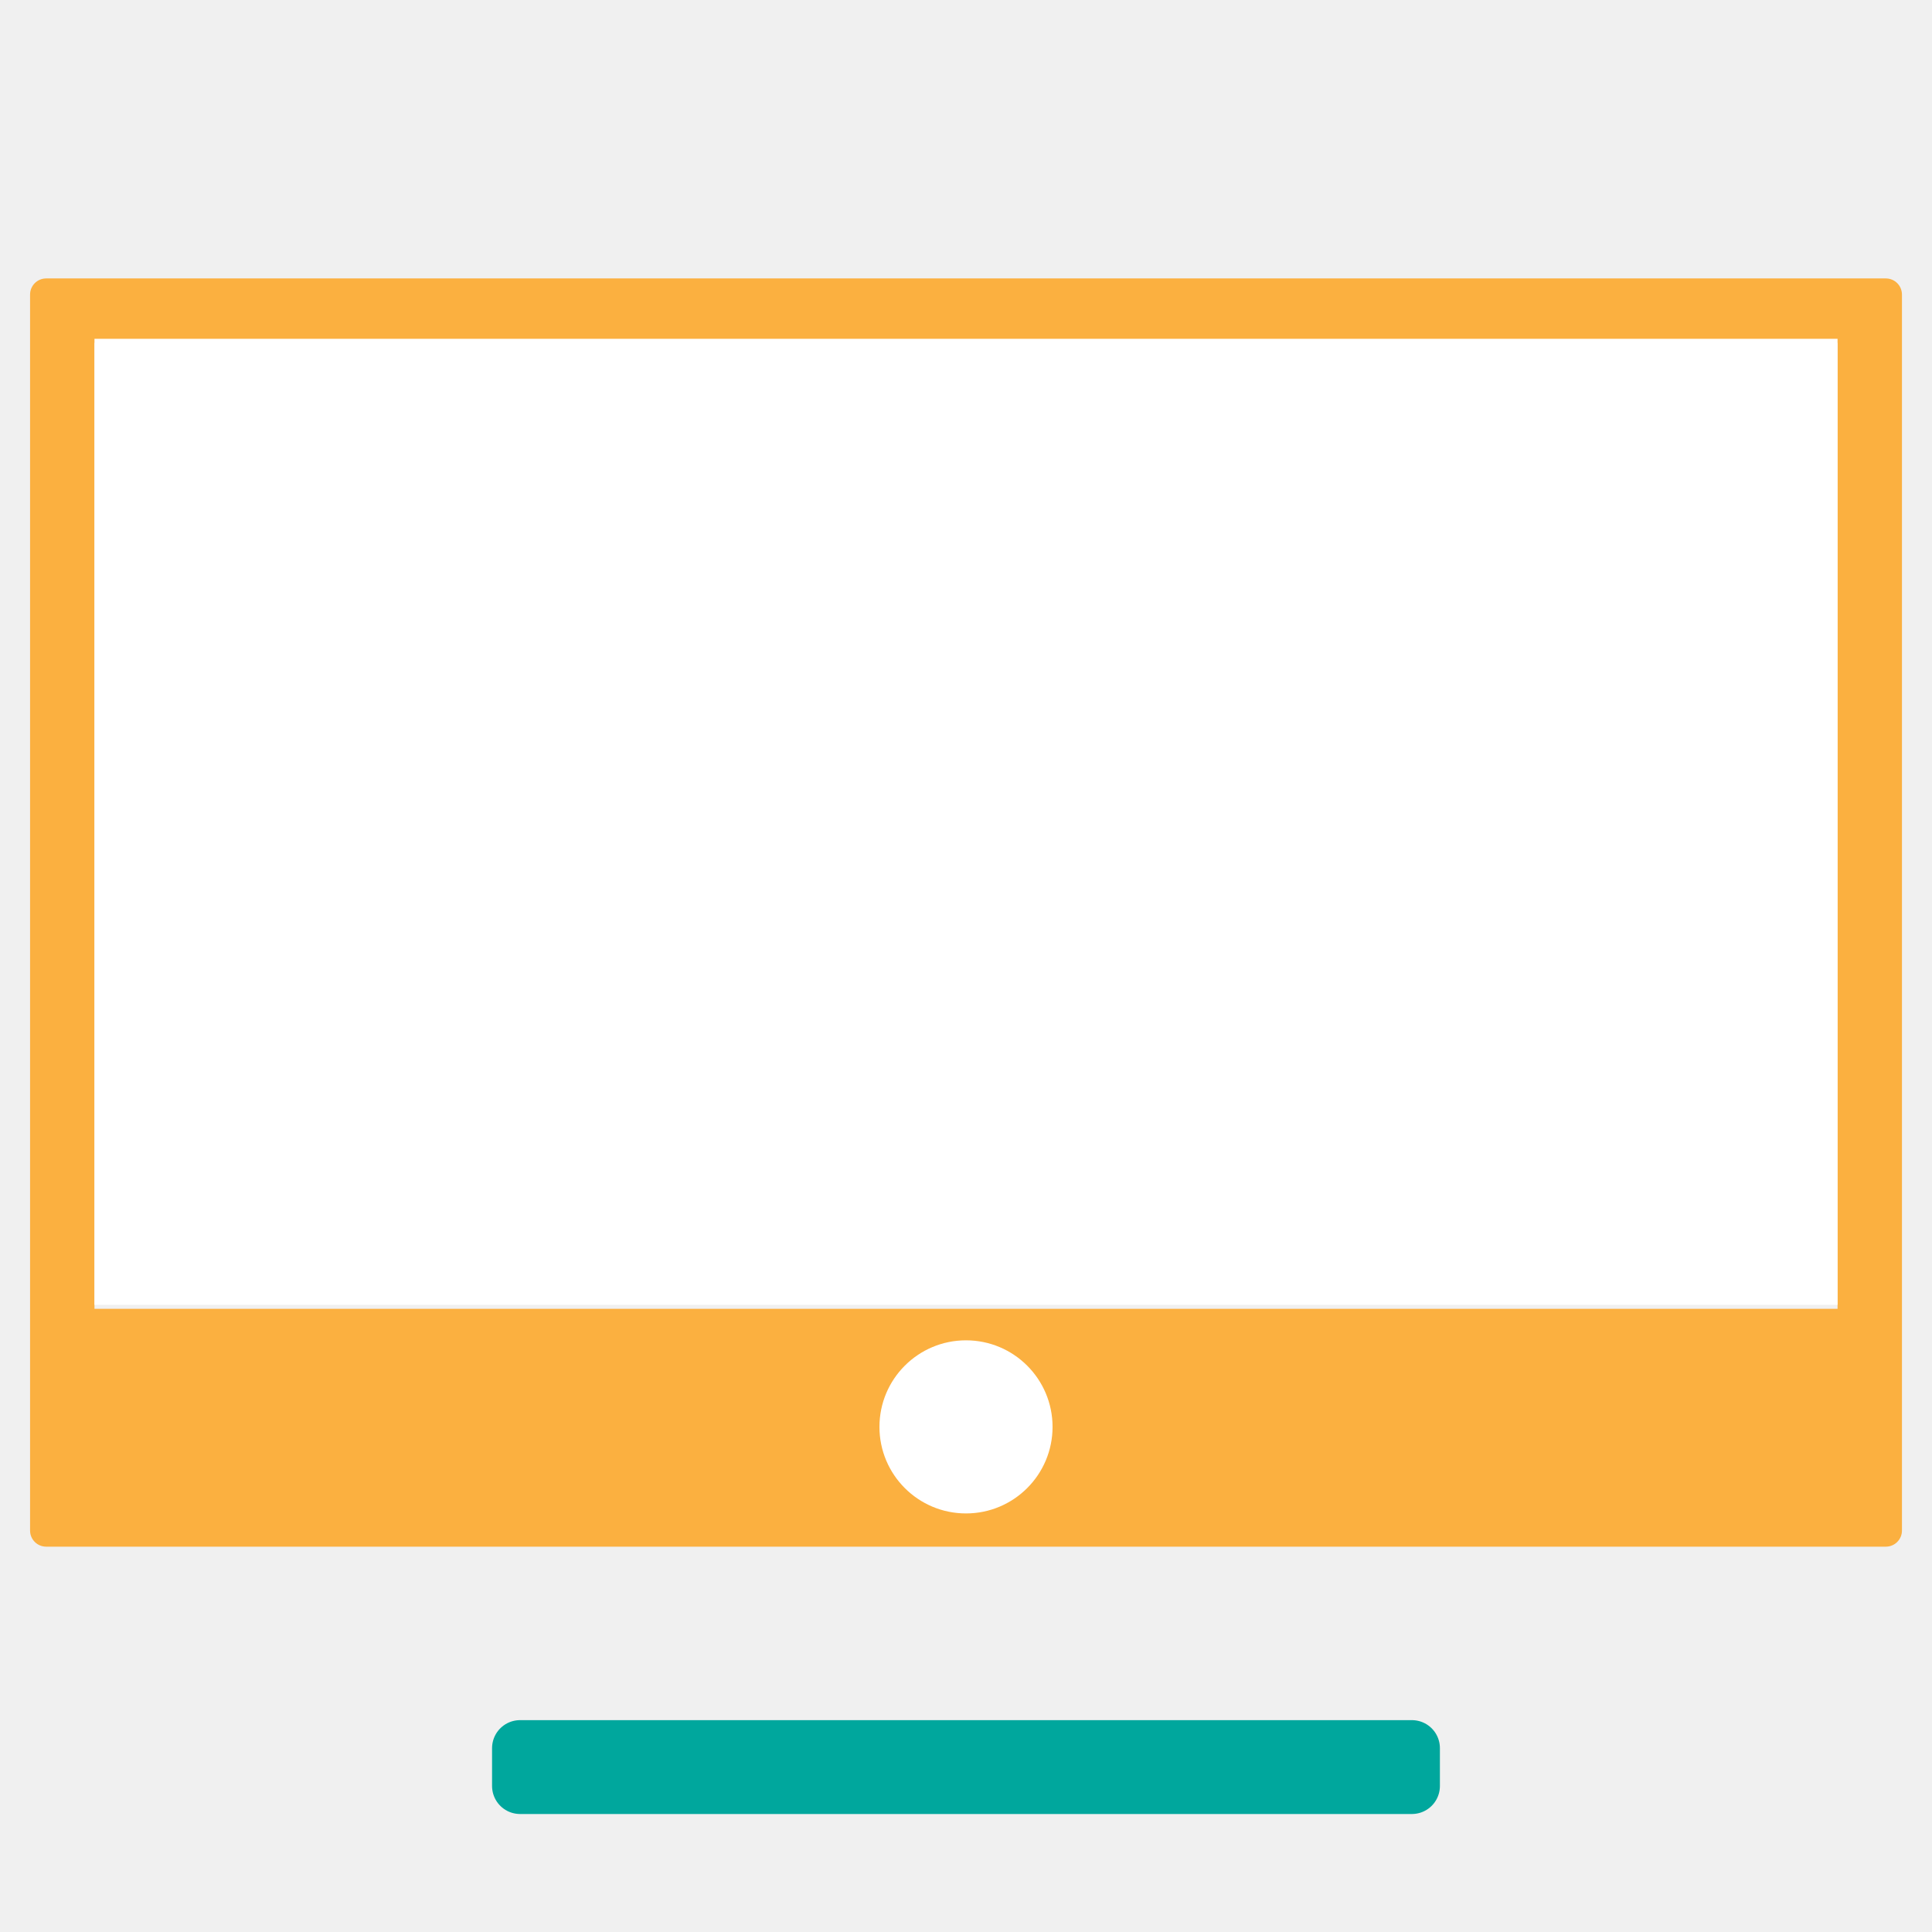
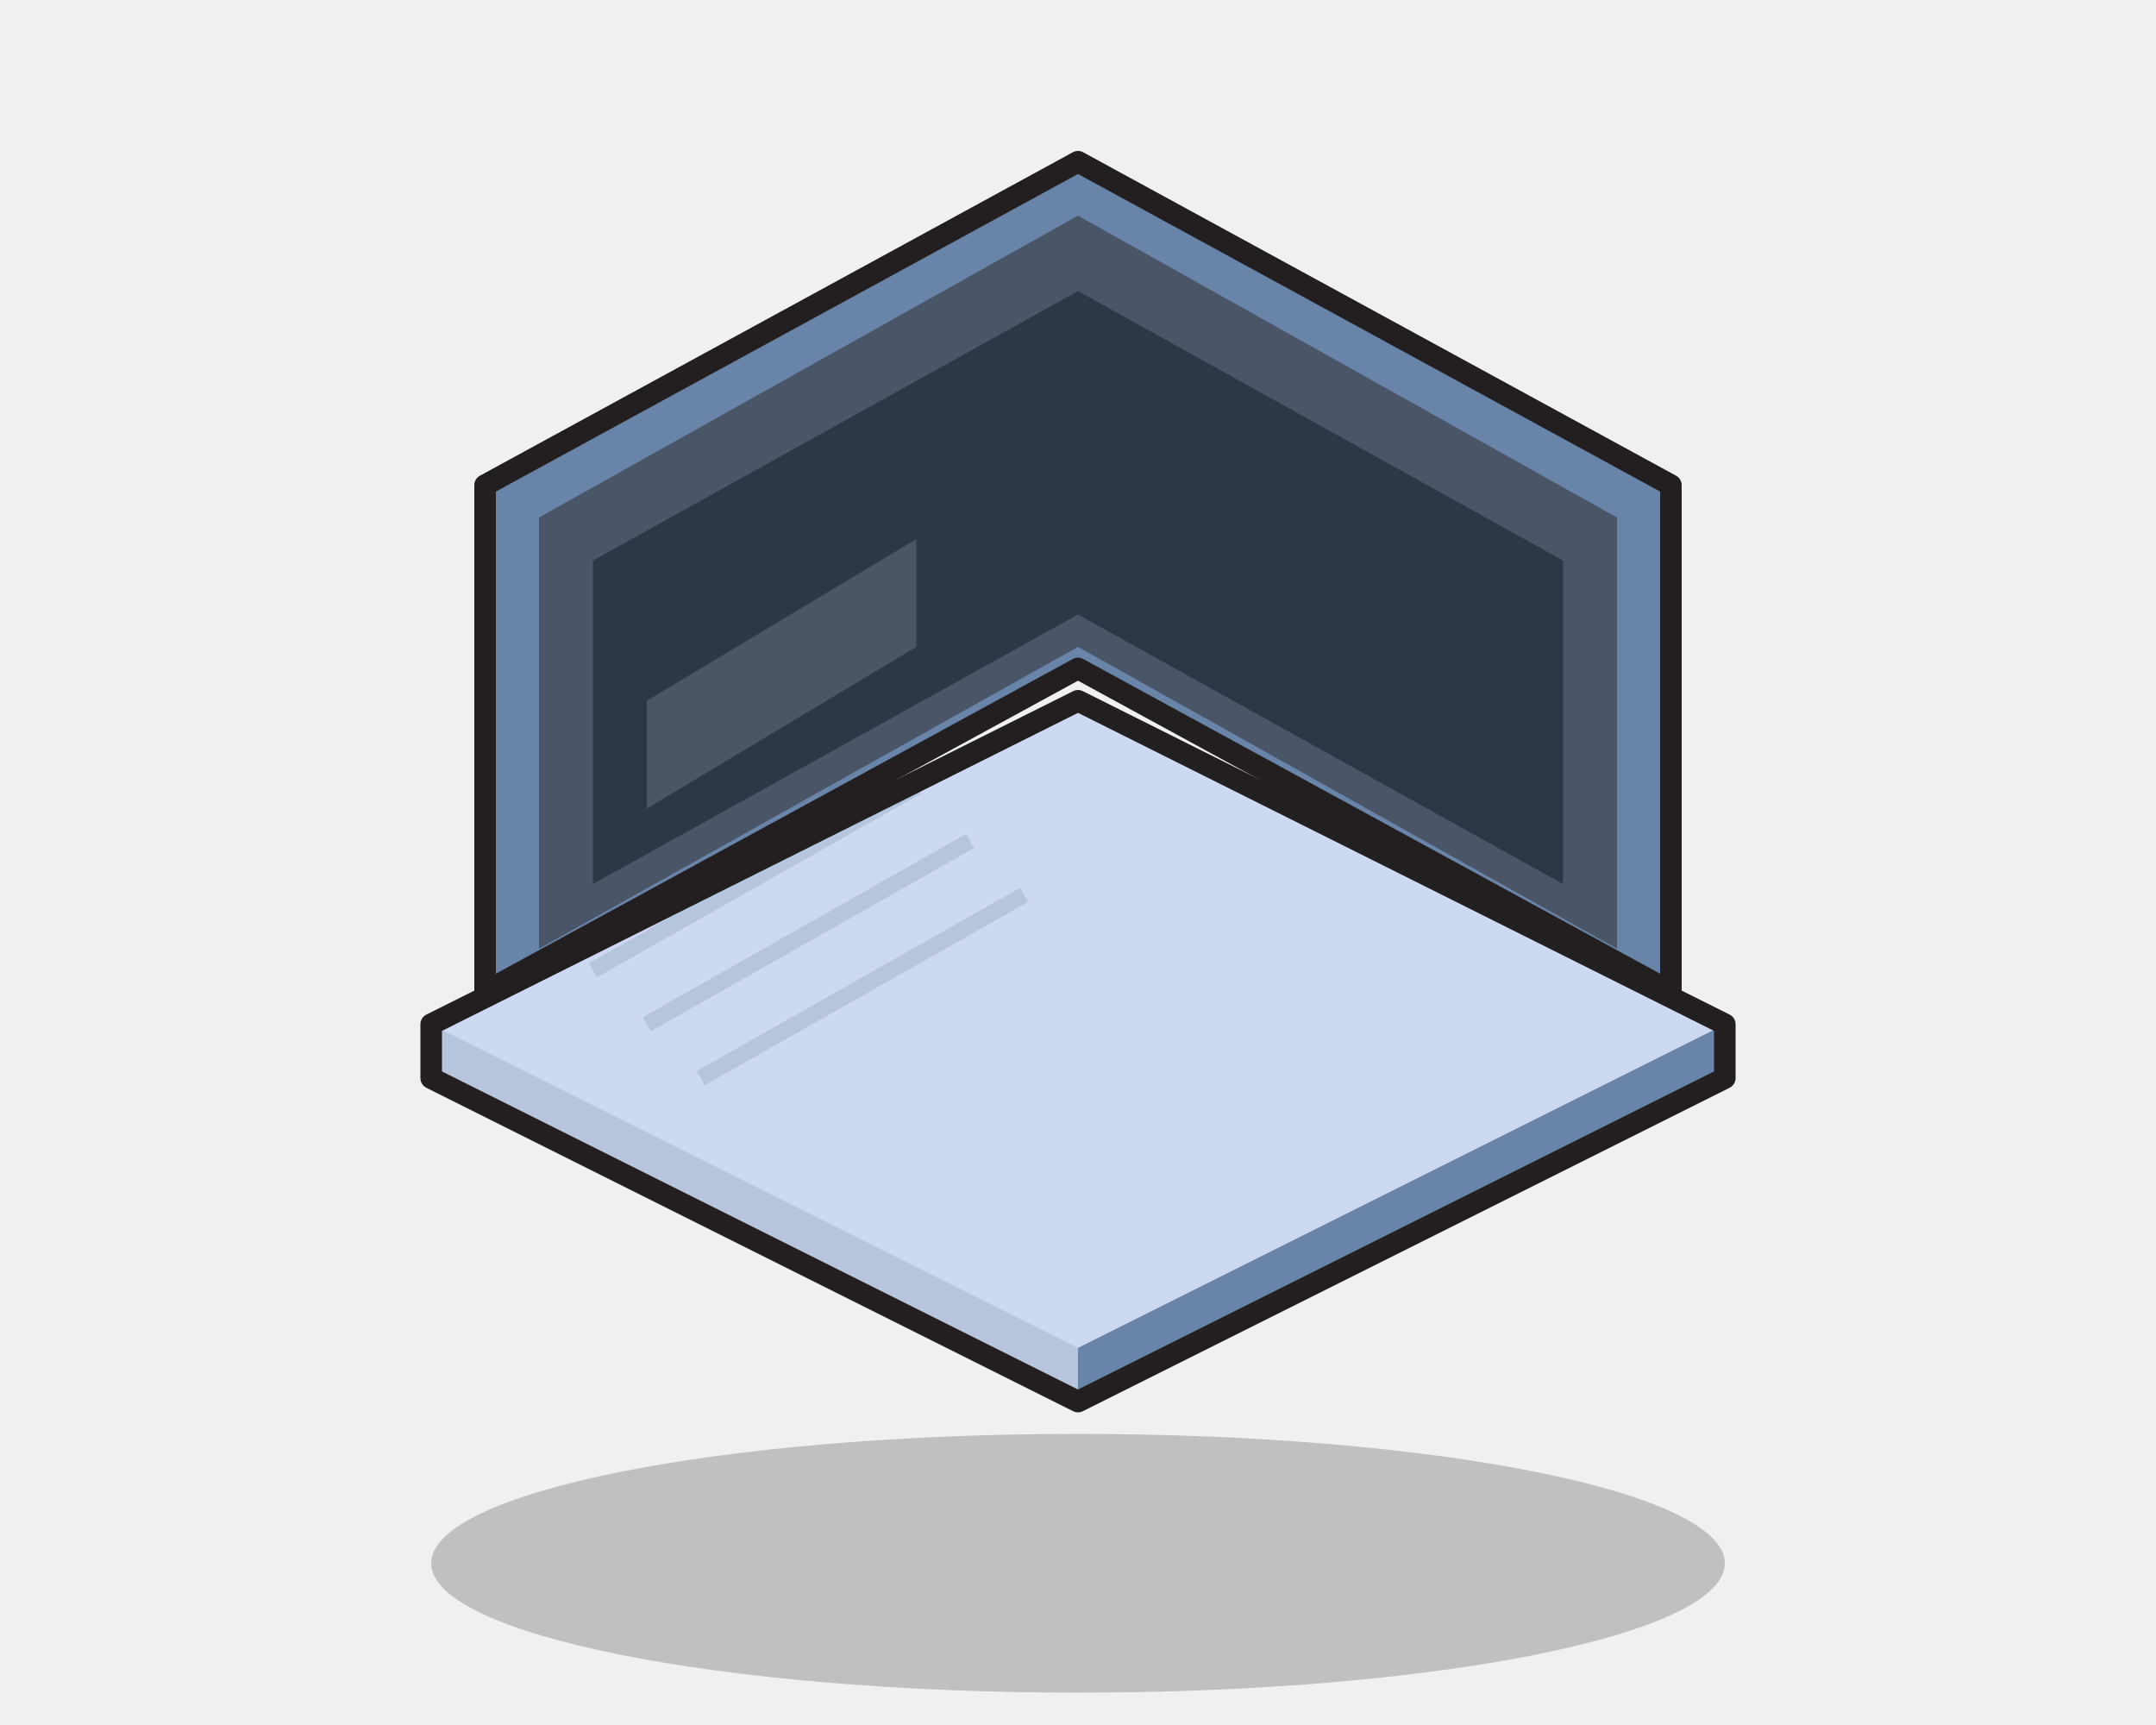
- <svg xmlns="http://www.w3.org/2000/svg" version="1.1" id="Layer_1" x="0px" y="0px" width="60px" height="60px" viewBox="0 0 60 60" enable-background="new 0 0 60 60" xml:space="preserve">
-   <rect x="16.151" y="54.29" fill="#00A79D" stroke="#00A79D" stroke-width="1.739" stroke-linecap="round" stroke-linejoin="round" stroke-miterlimit="10" width="27.697" height="1.176" />
-   <rect x="1.934" y="9.647" fill="none" width="56.133" height="34" />
-   <path fill="#FBB040" d="M58.566,8.647H1.434c-0.276,0-0.5,0.224-0.5,0.5v38.386c0,0.277,0.224,0.5,0.5,0.5h57.133  c0.276,0,0.5-0.223,0.5-0.5V9.147C59.066,8.871,58.843,8.647,58.566,8.647z M57.066,40.646H2.934v-30h54.133V40.646z" />
-   <rect x="2.934" y="10.522" fill="#FFFFFF" width="54.133" height="30" />
-   <circle fill="#FFFFFF" cx="30" cy="44.313" r="2.688" />
+ <svg xmlns="http://www.w3.org/2000/svg" viewBox="0 0 200 160">
+   <ellipse cx="100" cy="145" rx="60" ry="12" fill="#000000" opacity="0.2" />
+   <path d="M100,130 L160,100 L160,95 L100,125 Z" fill="#6885A9" />
+   <path d="M100,130 L40,100 L40,95 L100,125 Z" fill="#B5C5DC" />
+   <path d="M40,95 L100,65 L160,95 L100,125 Z" fill="#CDD9EE" />
+   <line x1="55" y1="90" x2="85" y2="73" stroke="#B5C5DC" stroke-width="1.5" />
+   <line x1="60" y1="95" x2="90" y2="78" stroke="#B5C5DC" stroke-width="1.5" />
+   <line x1="65" y1="100" x2="95" y2="83" stroke="#B5C5DC" stroke-width="1.5" />
+   <path d="M45,92 L100,62 L155,92 L155,45 L100,15 L45,45 Z" fill="#6885A9" />
+   <path d="M50,88 L100,60 L150,88 L150,48 L100,20 L50,48 Z" fill="#4A5568" />
+   <path d="M55,82 L100,57 L145,82 L145,52 L100,27 L55,52 Z" fill="#2D3748" />
+   <path d="M60,75 L85,60 L85,50 L60,65 Z" fill="#FFFFFF" opacity="0.15" />
+   <path d="M40,95 L100,65 L160,95 L160,100 L100,130 L40,100 Z" fill="none" stroke="#231F20" stroke-width="2" stroke-linejoin="round" />
+   <path d="M45,92 L100,62 L155,92 L155,45 L100,15 L45,45 Z" fill="none" stroke="#231F20" stroke-width="2" stroke-linejoin="round" />
</svg>
